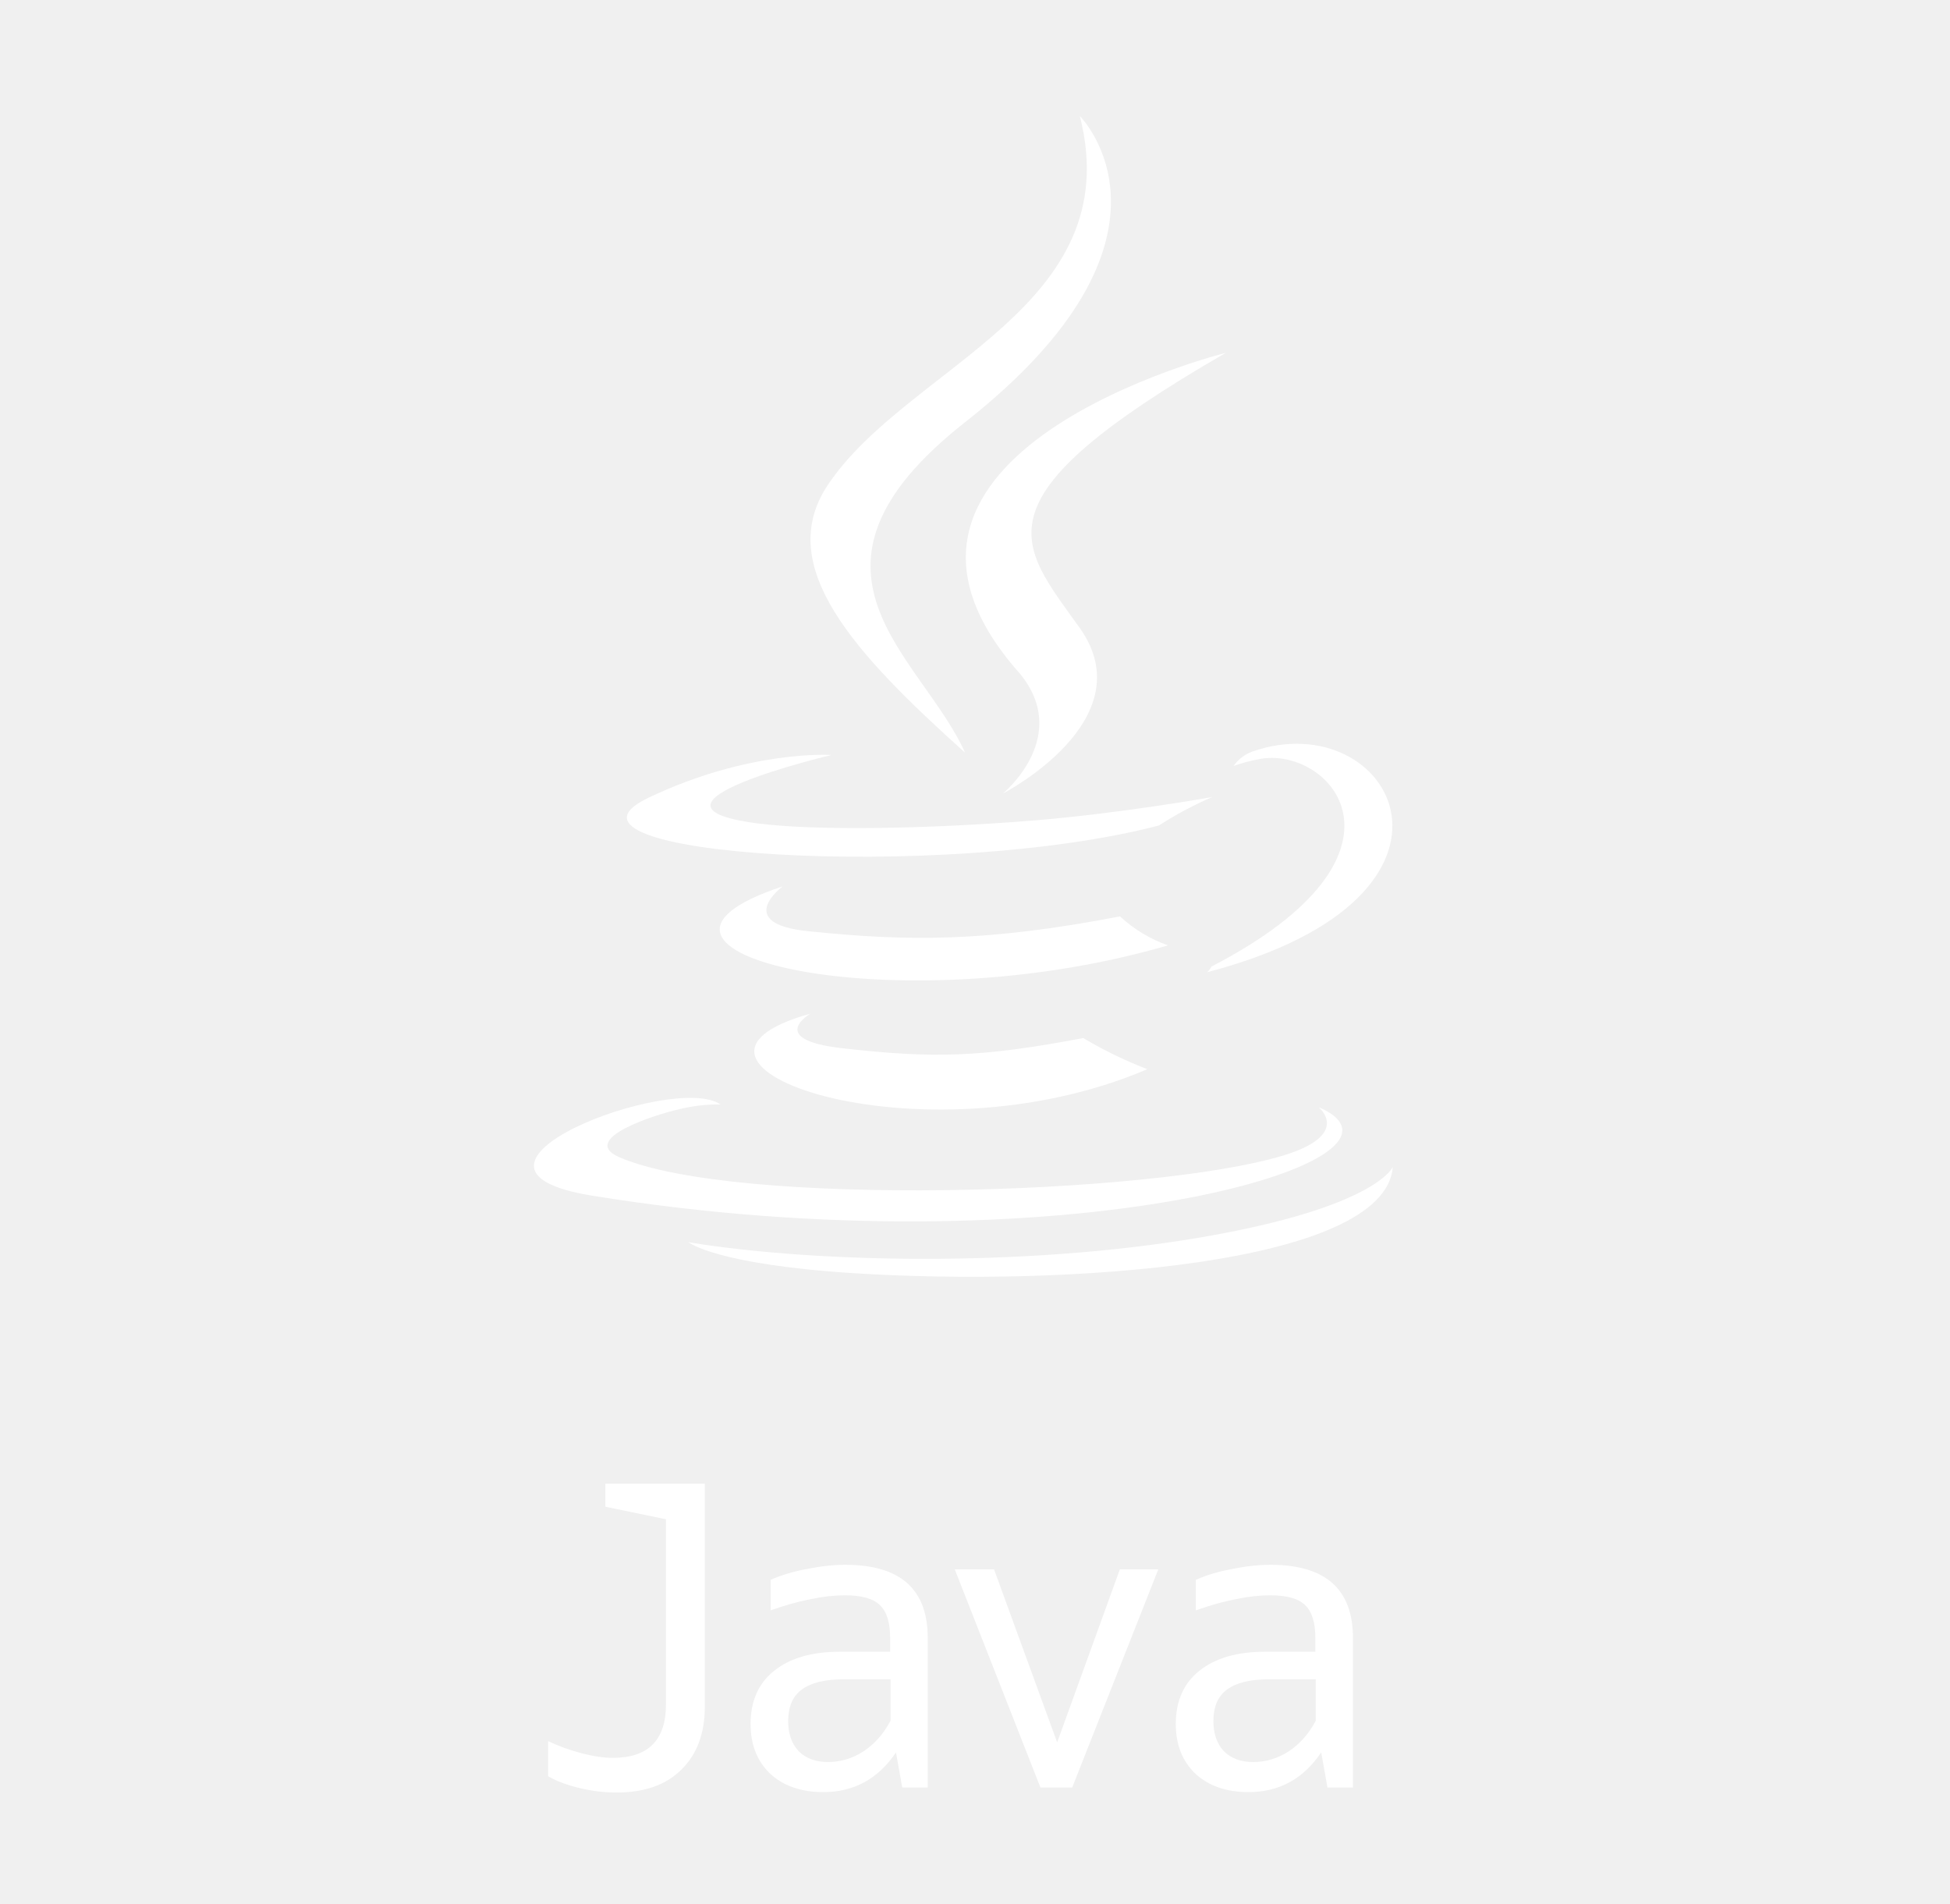
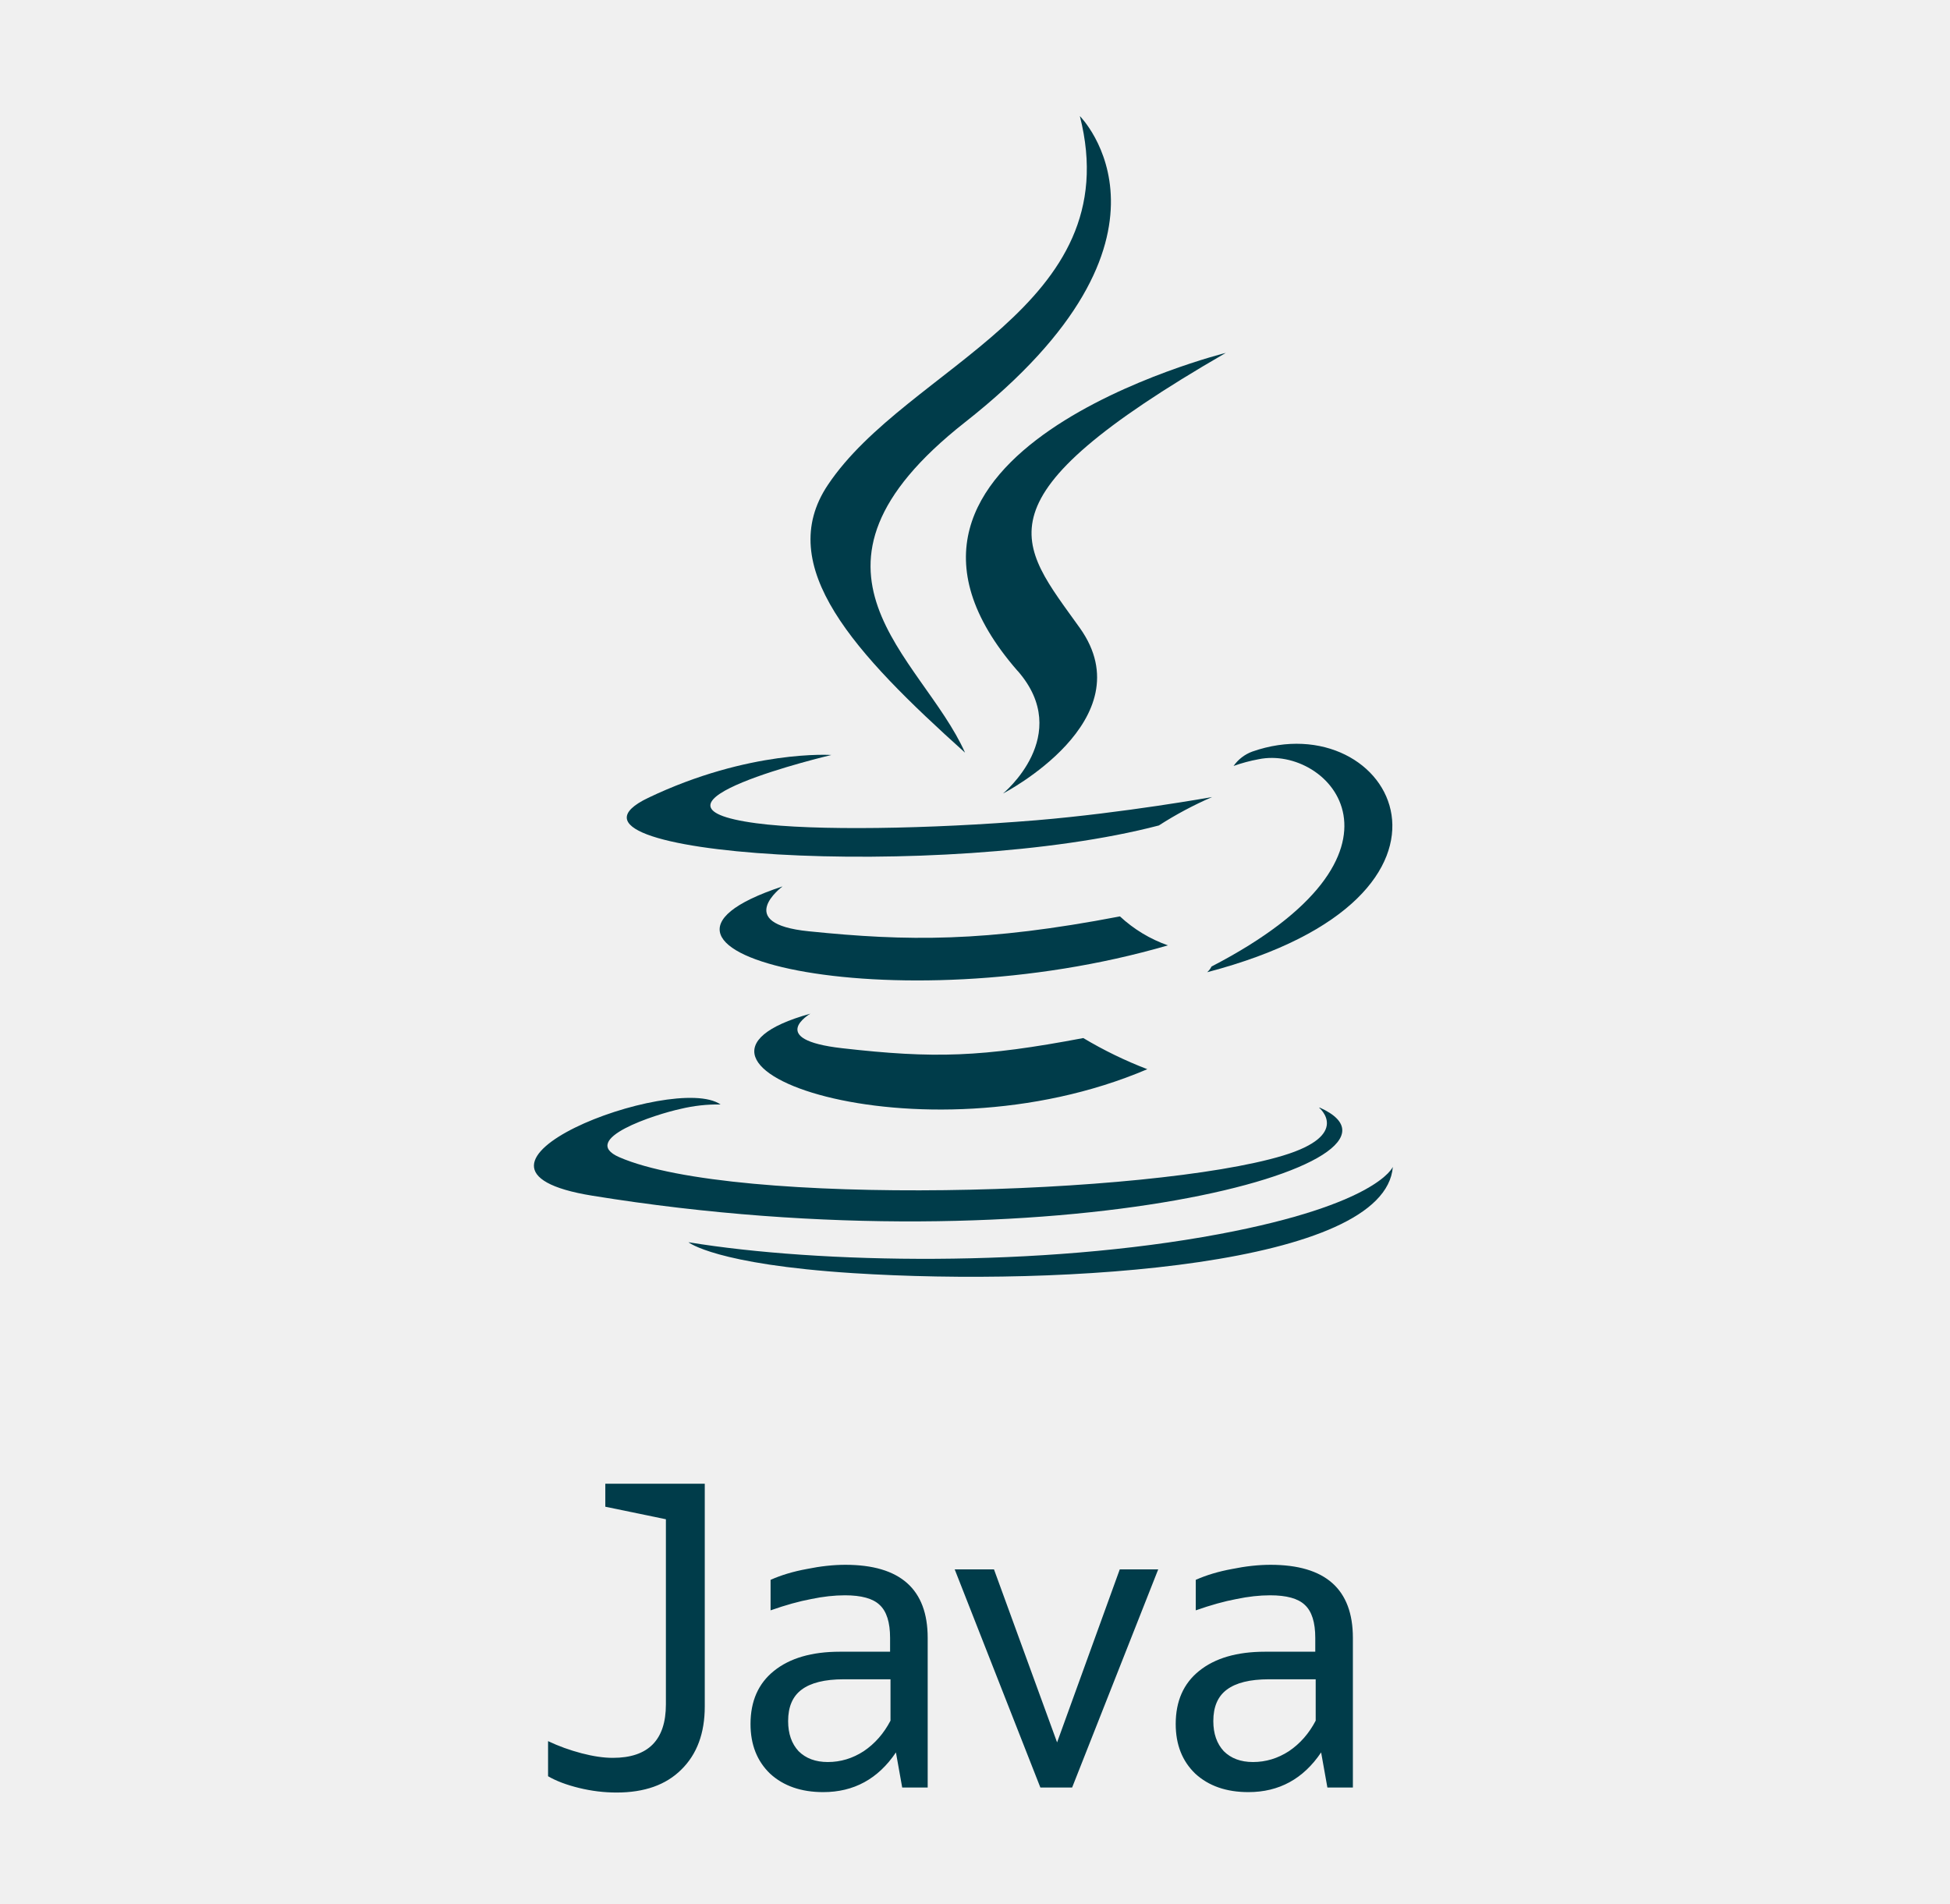
<svg xmlns="http://www.w3.org/2000/svg" width="84" height="82" viewBox="0 0 84 82" fill="none">
-   <path d="M23.612 76.514V75.002C24.068 75.218 24.548 75.392 25.052 75.524C25.556 75.656 26.006 75.722 26.402 75.722C27.926 75.722 28.688 74.954 28.688 73.418V65.444L26.078 64.904V63.914H30.362V73.508C30.362 74.66 30.026 75.566 29.354 76.226C28.694 76.886 27.764 77.216 26.564 77.216C26.024 77.216 25.484 77.15 24.944 77.018C24.404 76.886 23.96 76.718 23.612 76.514ZM38.866 77L38.596 75.488C37.828 76.628 36.784 77.198 35.464 77.198C34.516 77.198 33.754 76.934 33.178 76.406C32.614 75.866 32.332 75.152 32.332 74.264C32.332 73.28 32.668 72.518 33.34 71.978C34.024 71.426 34.972 71.15 36.184 71.15H38.344V70.556C38.344 69.884 38.194 69.41 37.894 69.134C37.606 68.858 37.108 68.72 36.4 68.72C35.944 68.72 35.458 68.774 34.942 68.882C34.426 68.978 33.844 69.14 33.196 69.368V68.054C33.652 67.85 34.174 67.694 34.762 67.586C35.35 67.466 35.902 67.406 36.418 67.406C38.782 67.406 39.964 68.456 39.964 70.556V77H38.866ZM35.662 75.902C36.214 75.902 36.73 75.746 37.21 75.434C37.69 75.11 38.074 74.672 38.362 74.12V72.338H36.346C35.53 72.338 34.924 72.488 34.528 72.788C34.144 73.076 33.952 73.526 33.952 74.138C33.952 74.678 34.102 75.11 34.402 75.434C34.714 75.746 35.134 75.902 35.662 75.902ZM44.819 77L41.129 67.604H42.821L45.539 75.056L48.239 67.604H49.895L46.187 77H44.819ZM57.183 77L56.913 75.488C56.145 76.628 55.101 77.198 53.781 77.198C52.833 77.198 52.071 76.934 51.495 76.406C50.931 75.866 50.649 75.152 50.649 74.264C50.649 73.28 50.985 72.518 51.657 71.978C52.341 71.426 53.289 71.15 54.501 71.15H56.661V70.556C56.661 69.884 56.511 69.41 56.211 69.134C55.923 68.858 55.425 68.72 54.717 68.72C54.261 68.72 53.775 68.774 53.259 68.882C52.743 68.978 52.161 69.14 51.513 69.368V68.054C51.969 67.85 52.491 67.694 53.079 67.586C53.667 67.466 54.219 67.406 54.735 67.406C57.099 67.406 58.281 68.456 58.281 70.556V77H57.183ZM53.979 75.902C54.531 75.902 55.047 75.746 55.527 75.434C56.007 75.11 56.391 74.672 56.679 74.12V72.338H54.663C53.847 72.338 53.241 72.488 52.845 72.788C52.461 73.076 52.269 73.526 52.269 74.138C52.269 74.678 52.419 75.11 52.719 75.434C53.031 75.746 53.451 75.902 53.979 75.902Z" fill="white" />
-   <path d="M36.753 54.843C45.792 55.419 59.671 54.523 59.999 50.263C59.999 50.263 59.368 51.876 52.529 53.159C44.816 54.605 35.301 54.438 29.656 53.511C29.656 53.511 30.812 54.463 36.753 54.843" fill="white" />
-   <path d="M34.907 43.667C34.907 43.667 32.989 44.779 36.273 45.153C40.248 45.605 42.289 45.543 46.665 44.716C47.544 45.241 48.467 45.69 49.423 46.057C39.599 50.252 27.189 45.808 34.904 43.667" fill="white" />
-   <path d="M33.705 38.191C33.705 38.191 31.556 39.787 34.84 40.116C39.086 40.551 42.443 40.588 48.248 39.475C48.843 40.028 49.546 40.453 50.314 40.723C38.435 44.184 25.205 40.995 33.705 38.186" fill="white" />
-   <path d="M43.839 28.905C46.26 31.682 43.202 34.182 43.202 34.182C43.202 34.182 49.336 31.02 46.513 27.052C43.876 23.359 41.856 21.526 52.8 15.201C52.8 15.201 35.62 19.476 43.826 28.895" fill="white" />
-   <path d="M56.822 47.715C56.822 47.715 58.241 48.881 55.258 49.782C49.588 51.493 31.656 52.01 26.682 49.85C24.893 49.073 28.252 47.997 29.307 47.77C29.874 47.632 30.456 47.567 31.039 47.577C29.034 46.179 18.167 50.324 25.524 51.508C45.555 54.754 62.041 50.049 56.858 47.715" fill="white" />
-   <path d="M35.817 32.522C35.817 32.522 26.695 34.679 32.586 35.463C35.075 35.795 40.033 35.713 44.653 35.333C48.428 35.016 52.218 34.334 52.218 34.334C51.421 34.679 50.654 35.088 49.924 35.558C40.65 37.985 22.767 36.854 27.918 34.372C32.285 32.282 35.817 32.522 35.817 32.522Z" fill="white" />
-   <path d="M52.191 41.633C61.605 36.759 57.254 32.074 54.213 32.706C53.848 32.773 53.488 32.87 53.138 32.995C53.337 32.712 53.618 32.496 53.943 32.376C59.959 30.271 64.576 38.587 52 41.88C52.08 41.81 52.144 41.726 52.191 41.631" fill="white" />
-   <path d="M46.517 5C46.517 5 51.733 10.197 41.571 18.188C33.422 24.598 39.714 28.254 41.571 32.422C36.823 28.154 33.314 24.391 35.663 20.887C39.099 15.748 48.622 13.253 46.517 5" fill="white" />
+   <path d="M23.609 76.514V75.002C24.065 75.218 24.545 75.392 25.049 75.524C25.553 75.656 26.003 75.722 26.399 75.722C27.923 75.722 28.685 74.954 28.685 73.418V65.444L26.075 64.904V63.914H30.359V73.508C30.359 74.66 30.023 75.566 29.351 76.226C28.691 76.886 27.761 77.216 26.561 77.216C26.021 77.216 25.481 77.15 24.941 77.018C24.401 76.886 23.957 76.718 23.609 76.514ZM38.864 77L38.594 75.488C37.826 76.628 36.782 77.198 35.462 77.198C34.514 77.198 33.752 76.934 33.176 76.406C32.612 75.866 32.33 75.152 32.33 74.264C32.33 73.28 32.666 72.518 33.338 71.978C34.022 71.426 34.97 71.15 36.182 71.15H38.342V70.556C38.342 69.884 38.192 69.41 37.892 69.134C37.604 68.858 37.106 68.72 36.398 68.72C35.942 68.72 35.456 68.774 34.94 68.882C34.424 68.978 33.842 69.14 33.194 69.368V68.054C33.65 67.85 34.172 67.694 34.76 67.586C35.348 67.466 35.9 67.406 36.416 67.406C38.78 67.406 39.962 68.456 39.962 70.556V77H38.864ZM35.66 75.902C36.212 75.902 36.728 75.746 37.208 75.434C37.688 75.11 38.072 74.672 38.36 74.12V72.338H36.344C35.528 72.338 34.922 72.488 34.526 72.788C34.142 73.076 33.95 73.526 33.95 74.138C33.95 74.678 34.1 75.11 34.4 75.434C34.712 75.746 35.132 75.902 35.66 75.902ZM44.816 77L41.126 67.604H42.818L45.536 75.056L48.236 67.604H49.892L46.184 77H44.816ZM57.18 77L56.91 75.488C56.142 76.628 55.098 77.198 53.778 77.198C52.83 77.198 52.068 76.934 51.492 76.406C50.928 75.866 50.646 75.152 50.646 74.264C50.646 73.28 50.982 72.518 51.654 71.978C52.338 71.426 53.286 71.15 54.498 71.15H56.658V70.556C56.658 69.884 56.508 69.41 56.208 69.134C55.92 68.858 55.422 68.72 54.714 68.72C54.258 68.72 53.772 68.774 53.256 68.882C52.74 68.978 52.158 69.14 51.51 69.368V68.054C51.966 67.85 52.488 67.694 53.076 67.586C53.664 67.466 54.216 67.406 54.732 67.406C57.096 67.406 58.278 68.456 58.278 70.556V77H57.18ZM53.976 75.902C54.528 75.902 55.044 75.746 55.524 75.434C56.004 75.11 56.388 74.672 56.676 74.12V72.338H54.66C53.844 72.338 53.238 72.488 52.842 72.788C52.458 73.076 52.266 73.526 52.266 74.138C52.266 74.678 52.416 75.11 52.716 75.434C53.028 75.746 53.448 75.902 53.976 75.902Z" fill="#003C4A" />
+   <path d="M36.753 54.843C45.792 55.419 59.671 54.523 59.999 50.263C59.999 50.263 59.368 51.876 52.529 53.159C44.816 54.605 35.301 54.438 29.656 53.511C29.656 53.511 30.812 54.463 36.753 54.843Z" fill="#003C4A" />
+   <path d="M34.907 43.667C34.907 43.667 32.989 44.779 36.273 45.153C40.248 45.605 42.289 45.543 46.665 44.716C47.544 45.241 48.467 45.69 49.423 46.057C39.599 50.252 27.189 45.808 34.904 43.667" fill="#003C4A" />
+   <path d="M33.701 38.191C33.701 38.191 31.552 39.787 34.836 40.116C39.083 40.551 42.439 40.588 48.244 39.475C48.839 40.028 49.542 40.453 50.31 40.723C38.431 44.184 25.201 40.995 33.701 38.186" fill="#003C4A" />
+   <path d="M43.843 28.905C46.264 31.682 43.206 34.182 43.206 34.182C43.206 34.182 49.34 31.02 46.517 27.052C43.88 23.359 41.86 21.526 52.804 15.201C52.804 15.201 35.623 19.476 43.83 28.895" fill="#003C4A" />
+   <path d="M56.822 47.715C56.822 47.715 58.241 48.881 55.258 49.782C49.588 51.493 31.656 52.01 26.682 49.85C24.893 49.073 28.252 47.997 29.307 47.77C29.874 47.632 30.456 47.567 31.039 47.577C29.034 46.179 18.167 50.324 25.524 51.508C45.555 54.754 62.041 50.049 56.858 47.715" fill="#003C4A" />
+   <path d="M35.813 32.522C35.813 32.522 26.691 34.679 32.582 35.463C35.071 35.795 40.029 35.713 44.649 35.333C48.424 35.016 52.214 34.334 52.214 34.334C51.417 34.679 50.65 35.088 49.92 35.558C40.646 37.985 22.763 36.854 27.914 34.372C32.281 32.282 35.813 32.522 35.813 32.522Z" fill="#003C4A" />
+   <path d="M52.191 41.633C61.605 36.759 57.254 32.074 54.213 32.706C53.848 32.773 53.488 32.87 53.138 32.995C53.337 32.712 53.618 32.496 53.943 32.376C59.959 30.271 64.576 38.587 52 41.88C52.08 41.81 52.144 41.726 52.191 41.631" fill="#003C4A" />
+   <path d="M46.517 5C46.517 5 51.733 10.197 41.571 18.188C33.422 24.598 39.714 28.254 41.571 32.422C36.823 28.154 33.314 24.391 35.663 20.887C39.099 15.748 48.622 13.253 46.517 5Z" fill="#003C4A" />
</svg>
